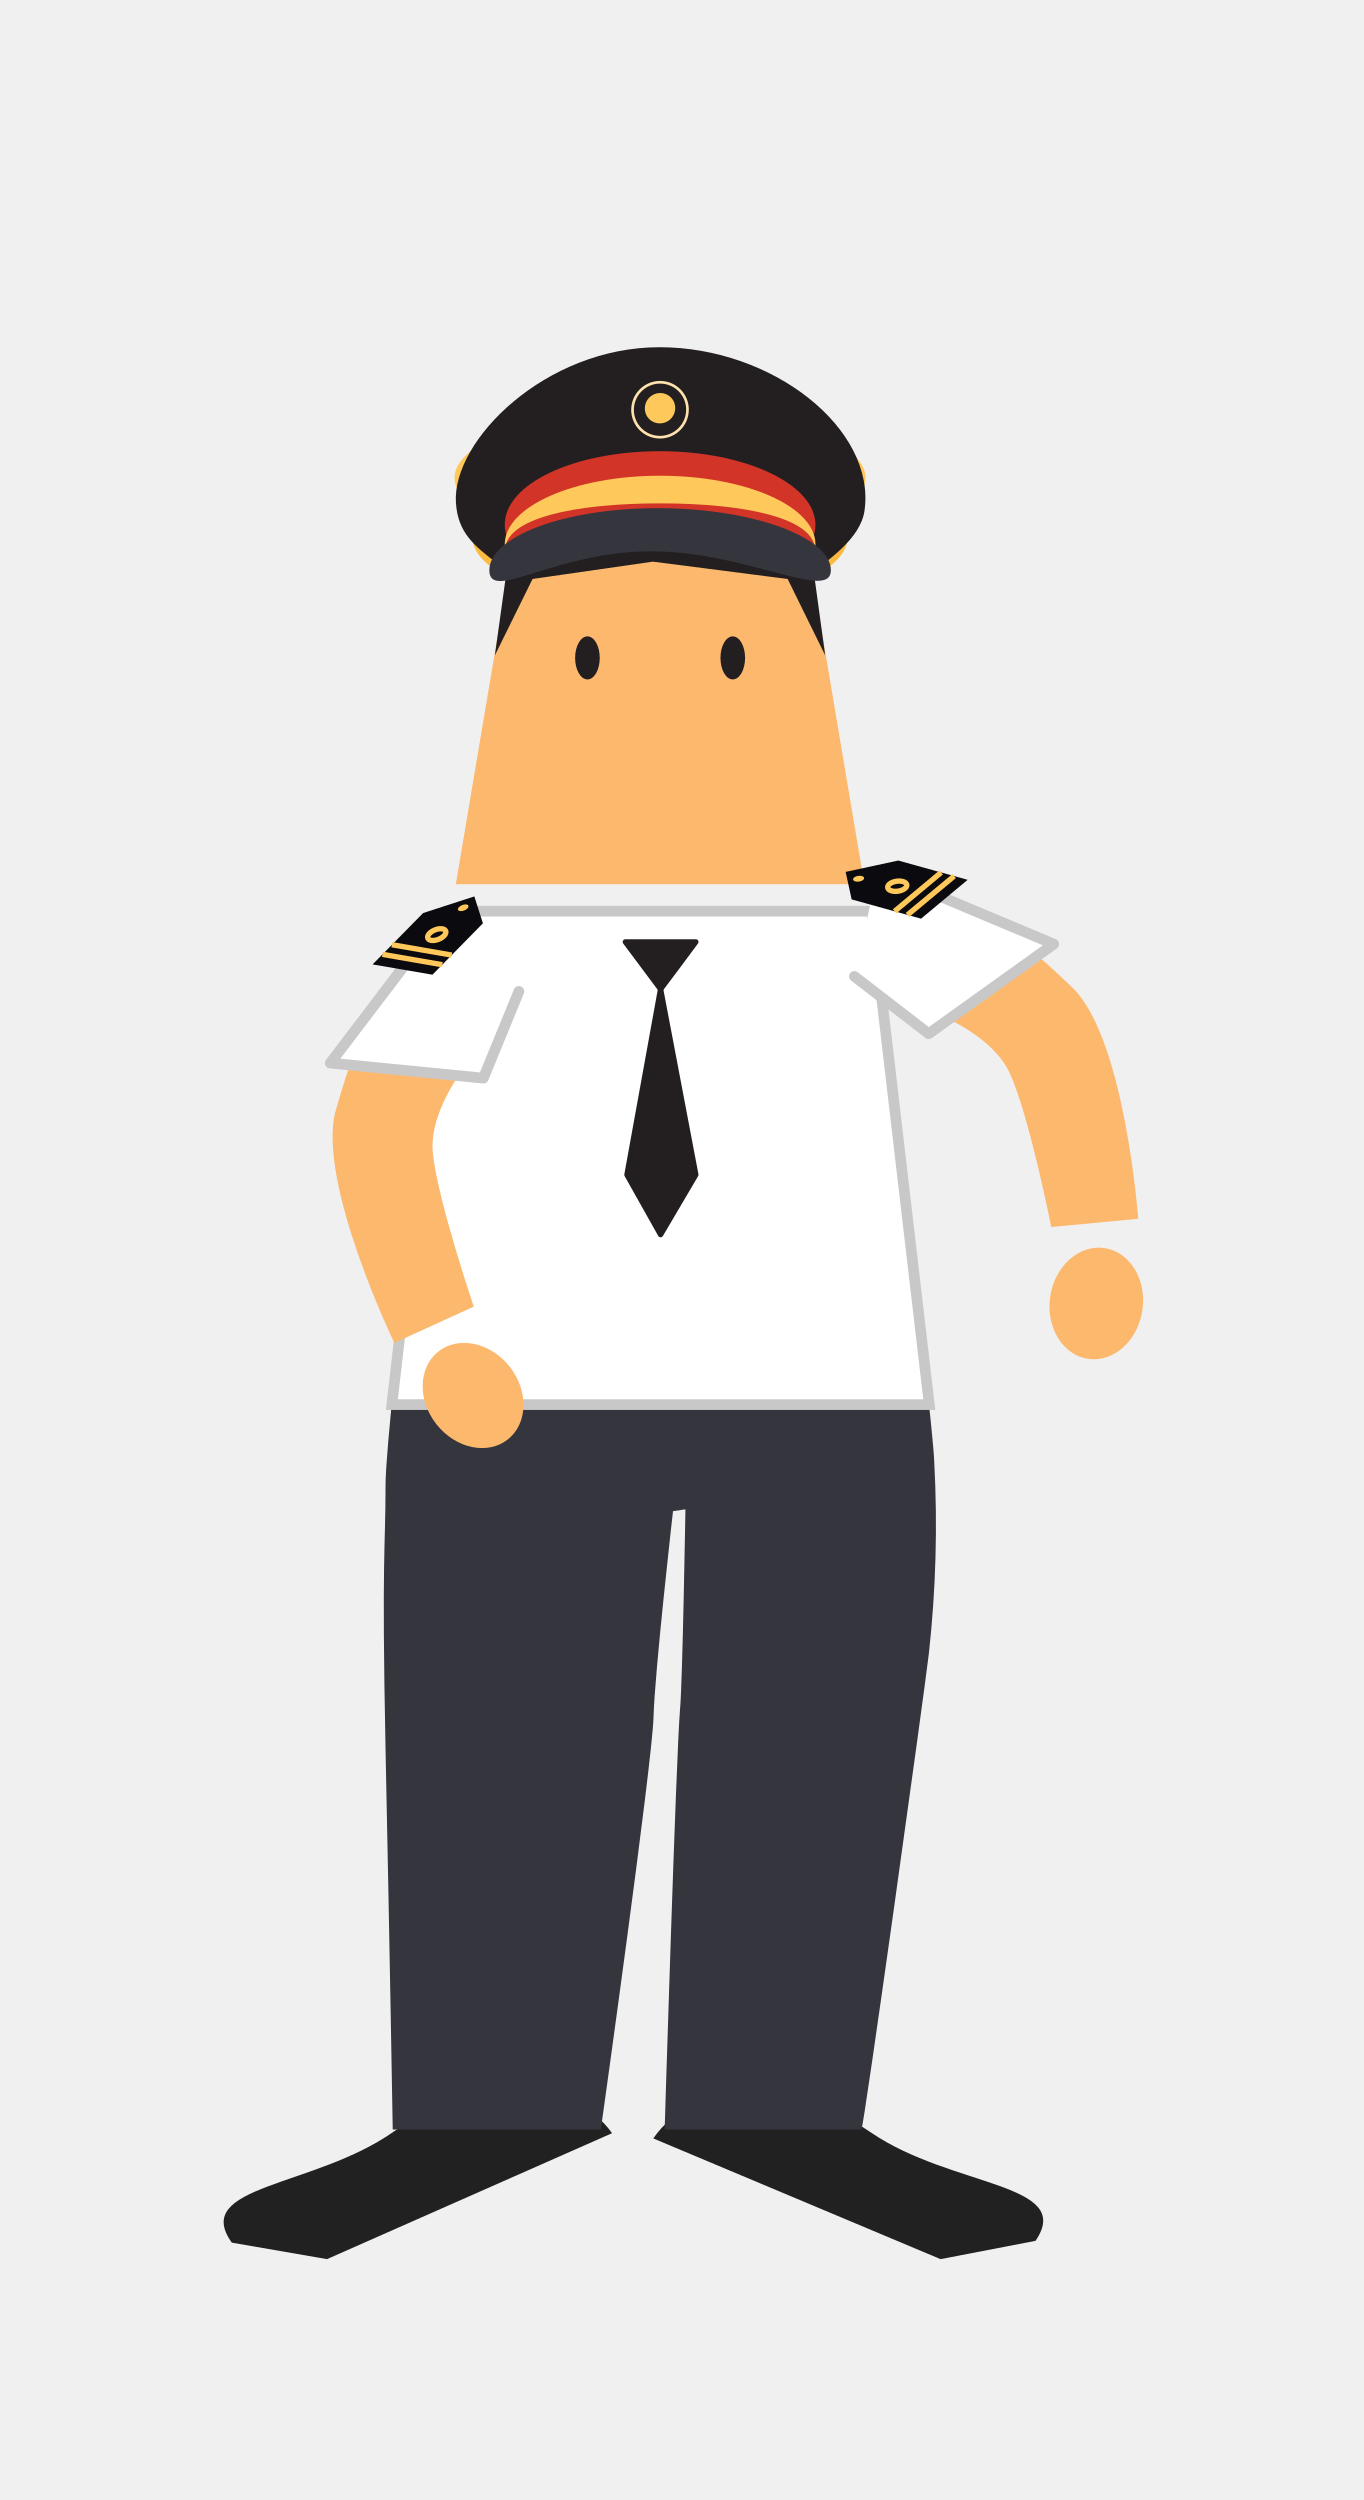
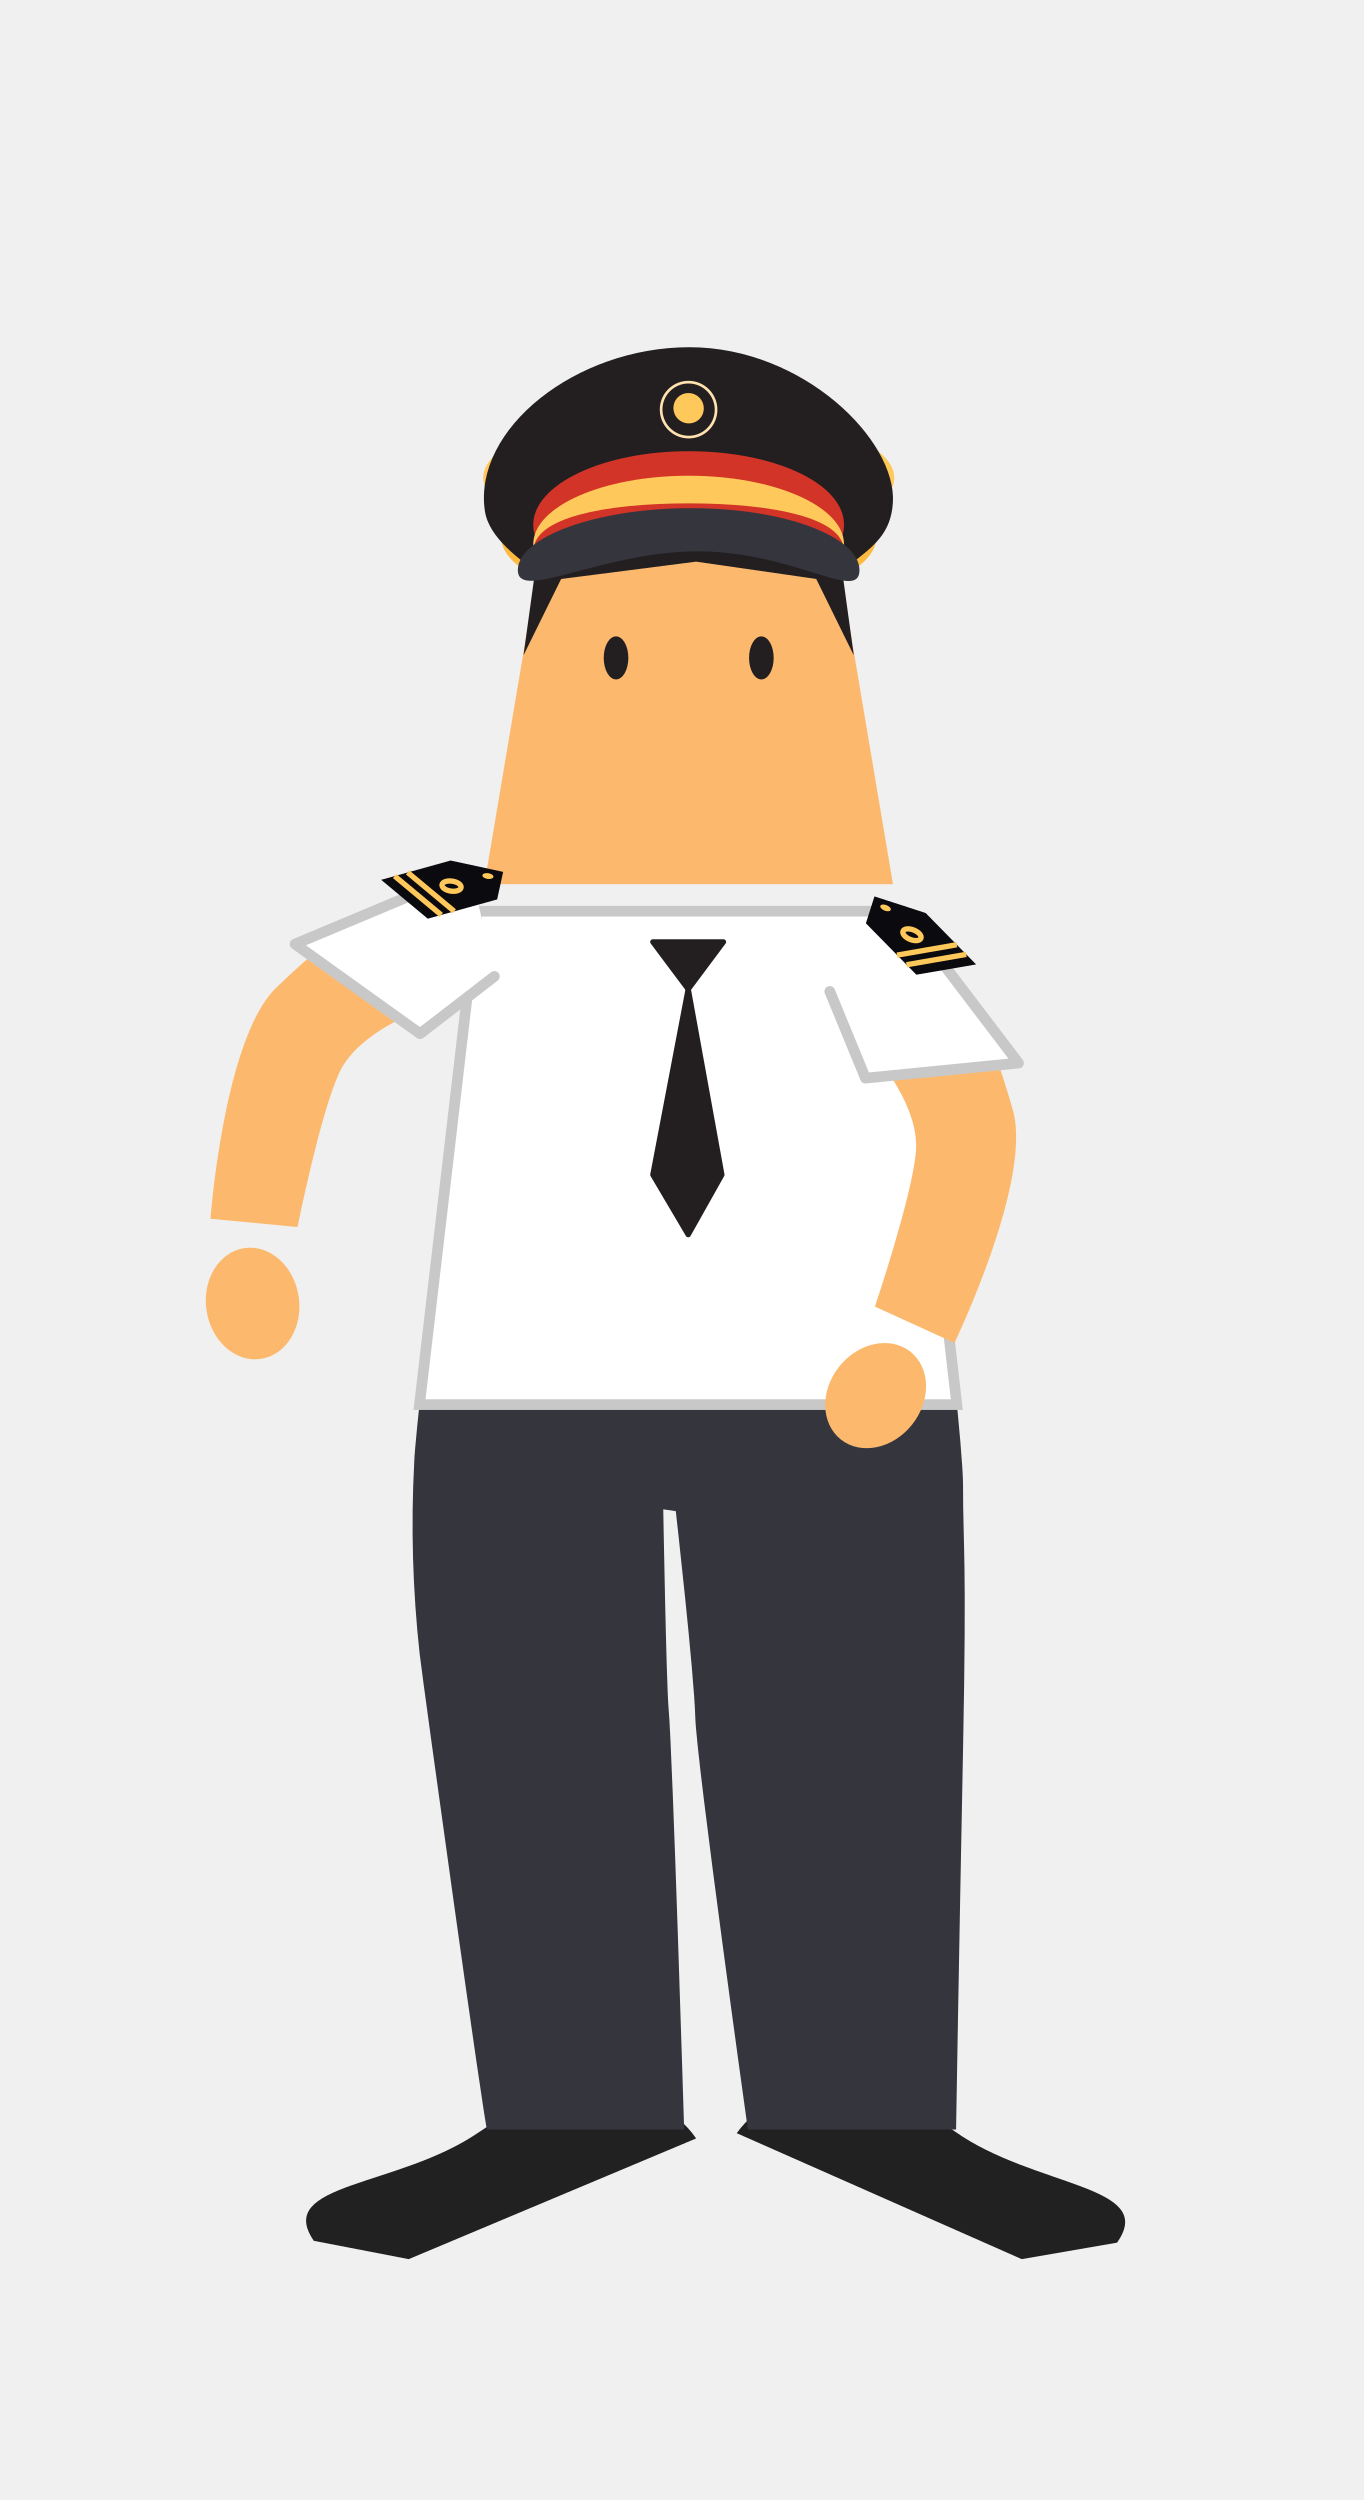
<svg xmlns="http://www.w3.org/2000/svg" viewBox="0 0 127.33 233.43">
  <defs>
    <style>.cls-1{fill:#f07422;}.cls-2{fill:#fdba40;}.cls-3{fill:#ffc859;}.cls-4{fill:#212121;}.cls-5{fill:#34353d;}.cls-11,.cls-13,.cls-6{fill:#231f20;}.cls-7{fill:#d23427;}.cls-8{fill:#ffc85a;}.cls-9{fill:#fcb96e;}.cls-10,.cls-16{fill:none;}.cls-10{stroke:#ffe2ae;stroke-width:0.25px;}.cls-10,.cls-11,.cls-12,.cls-16{stroke-miterlimit:10;}.cls-11,.cls-13{stroke:#231f20;}.cls-11,.cls-13,.cls-16{stroke-width:0.5px;}.cls-12,.cls-14{fill:#fff;stroke:#c8c8c8;}.cls-13,.cls-14{stroke-linejoin:round;}.cls-14{stroke-linecap:round;}.cls-15{fill:#0b0a0f;}.cls-16{stroke:#ffc85a;}</style>
  </defs>
  <g id="Layer_2" data-name="Layer 2">
-     <ellipse class="cls-1" cx="61.63" cy="55.33" rx="13.75" ry="4.32" />
-     <ellipse class="cls-2" cx="61.63" cy="50.15" rx="17.52" ry="6.4" />
-     <ellipse class="cls-3" cx="61.63" cy="44.62" rx="19.19" ry="6.4" />
-     <path class="cls-4" d="M57.15,199.18c-3.82-5.37-12.92-5.45-20.34-.18s-19,5-15.17,10.4l8.89,1.54Z" />
-     <path class="cls-4" d="M61,199.67c3.71-5.44,12.82-5.69,20.33-.55s19.07,4.68,15.36,10.11l-8.87,1.71Z" />
-     <path class="cls-5" d="M62.84,141.1s-1.71,15-1.82,19.24-4.92,38.5-4.92,38.5H36.67S36.39,182,36,163.39c-.37-18.3,0-18.69,0-24.76s5.86-53.55,5.86-53.55h39.5s5.77,47.44,5.87,51.39a109.16,109.16,0,0,1-.5,17.92c-.37,3.25-6.15,44.84-6.3,44.45H62.06s1.07-35.05,1.44-39.28c.23-2.5.5-18.63.5-18.63Z" />
-     <path class="cls-6" d="M46.48,52.65c-2.2-1.69-3.73-2.88-3.91-5.71-.37-5.83,8.38-14.52,19-14.52s20.24,7.65,19.15,15.27c-.38,2.62-3.38,4.55-5,5.92L61.63,43Z" />
-     <path class="cls-7" d="M76.14,49c0,3.8-6.49,5.85-14.51,5.85s-14.5-2-14.5-5.85,6.49-6.87,14.5-6.87S76.14,45.23,76.14,49Z" />
-     <path class="cls-8" d="M76.14,50.83c0,3.54-6.49,5.38-14.51,5.38s-14.5-1.84-14.5-5.38,6.49-6.41,14.5-6.41S76.14,47.29,76.14,50.83Z" />
-     <path class="cls-7" d="M76.1,51.36c0,3-6.48,5.38-14.47,5.38s-14.46-2.41-14.46-5.38S53.64,47,61.63,47,76.1,48.39,76.1,51.36Z" />
-     <polygon class="cls-9" points="80.71 82.56 42.56 82.56 47.82 51.35 75.45 51.35 80.71 82.56" />
-     <ellipse class="cls-8" cx="61.63" cy="38.11" rx="1.43" ry="1.41" transform="translate(-8.87 54.87) rotate(-45.1)" />
-     <ellipse class="cls-10" cx="61.63" cy="38.25" rx="2.57" ry="2.56" transform="translate(-8.78 55.7) rotate(-45.74)" />
-     <polygon class="cls-11" points="47.85 51.19 46.67 59.69 49.56 53.83 60.95 52.19 73.71 53.83 76.59 59.69 75.45 51.35 47.85 51.19" />
-     <ellipse class="cls-6" cx="54.85" cy="61.43" rx="1.15" ry="2.01" />
-     <ellipse class="cls-6" cx="68.42" cy="61.43" rx="1.15" ry="2.01" />
-     <path class="cls-5" d="M77.58,53.24c0,3-7.88-1.76-16.81-1.76s-15.08,4.81-15.08,1.76,6.79-5.79,15.72-5.79S77.58,50.19,77.58,53.24Z" />
-     <polygon class="cls-12" points="41.88 85.08 81.38 85.08 86.77 131.15 36.59 131.15 41.88 85.08" />
-     <polygon class="cls-13" points="61.68 92.36 60.04 90.16 58.39 87.95 61.68 87.95 64.97 87.95 63.33 90.16 61.68 92.36" />
-     <polygon class="cls-13" points="61.68 92.36 58.54 109.69 61.68 115.28 64.97 109.69 61.68 92.36" />
-     <path class="cls-9" d="M34.85,96.08l9.26,2.62s-4.06,4.62-3.7,8.85S44.24,122,44.24,122l-7.42,3.39s-7.2-14.9-5.51-21.58C34.18,93.77,34.85,96.08,34.85,96.08Z" />
-     <ellipse class="cls-9" cx="44.17" cy="130.3" rx="4.35" ry="5.23" transform="translate(-71.34 55.56) rotate(-38.37)" />
-     <polyline class="cls-14" points="41.62 85.08 30.84 99.26 45.13 100.67 48.45 92.57" />
-     <polygon class="cls-15" points="45.09 86.21 40.38 91.01 34.79 90.05 39.51 85.25 44.29 83.7 45.09 86.21" />
-     <line class="cls-16" x1="41.3" y1="90.08" x2="35.71" y2="89.11" />
-     <line class="cls-16" x1="42.18" y1="89.18" x2="36.59" y2="88.21" />
-     <ellipse class="cls-8" cx="43.25" cy="84.76" rx="0.52" ry="0.27" transform="translate(-28.37 22.11) rotate(-21.79)" />
-     <ellipse class="cls-16" cx="40.78" cy="87.27" rx="0.9" ry="0.47" transform="translate(-29.48 21.37) rotate(-21.79)" />
-     <path class="cls-9" d="M93.32,87.41,86.61,94.3s5.82,2,7.63,5.82,3.92,14.45,3.92,14.45l8.12-.77s-1.21-16.51-6-21.44C92.75,85.07,93.32,87.41,93.32,87.41Z" />
-     <ellipse class="cls-9" cx="102.36" cy="121.71" rx="5.23" ry="4.35" transform="translate(-32.95 205.26) rotate(-81.63)" />
-     <polyline class="cls-14" points="81.96 81.26 98.39 88.15 86.71 96.52 79.78 91.17" />
-     <polygon class="cls-15" points="79.52 83.98 86 85.78 90.35 82.15 83.87 80.35 78.96 81.41 79.52 83.98" />
-     <line class="cls-16" x1="84.73" y1="85.43" x2="89.09" y2="81.8" />
-     <line class="cls-16" x1="83.53" y1="85.09" x2="87.88" y2="81.46" />
-     <ellipse class="cls-8" cx="80.38" cy="81.8" rx="0.52" ry="0.27" transform="matrix(0.99, -0.14, 0.14, 0.99, -10.86, 12.32)" />
-     <ellipse class="cls-16" cx="83.78" cy="82.75" rx="0.9" ry="0.47" transform="translate(-10.96 12.81) rotate(-8.21)" />
+     <ellipse class="cls-1" cx="64.31" cy="55.33" rx="13.75" ry="4.32" />
+     <ellipse class="cls-2" cx="64.31" cy="50.15" rx="17.52" ry="6.4" />
+     <ellipse class="cls-3" cx="64.31" cy="44.62" rx="19.19" ry="6.4" />
+     <path class="cls-4" d="M68.79,199.18c3.81-5.37,12.92-5.45,20.34-.18s19,5,15.17,10.4l-8.9,1.54Z" />
+     <path class="cls-4" d="M65,199.67c-3.72-5.44-12.82-5.69-20.33-.55S25.58,203.8,29.3,209.23l8.86,1.71Z" />
+     <path class="cls-5" d="M63.1,141.1s1.7,15,1.82,19.24,4.91,38.5,4.91,38.5H89.27s.28-16.84.65-35.45c.36-18.3,0-18.69,0-24.76s-5.86-53.55-5.86-53.55H44.55s-5.77,47.44-5.87,51.39a110.28,110.28,0,0,0,.5,17.92c.38,3.25,6.16,44.84,6.3,44.45h18.4s-1.07-35.05-1.45-39.28c-.22-2.5-.5-18.63-.5-18.63Z" />
+     <path class="cls-6" d="M79.45,52.65c2.2-1.69,3.74-2.88,3.92-5.71.37-5.83-8.38-14.52-19-14.52S44.17,40.07,45.27,47.69c.38,2.62,3.37,4.55,5,5.92L64.3,43Z" />
+     <path class="cls-7" d="M49.79,49c0,3.8,6.5,5.85,14.51,5.85s14.51-2,14.51-5.85-6.49-6.87-14.51-6.87S49.79,45.23,49.79,49Z" />
+     <path class="cls-8" d="M49.79,50.83c0,3.54,6.5,5.38,14.51,5.38s14.51-1.84,14.51-5.38-6.49-6.41-14.51-6.41S49.79,47.29,49.79,50.83Z" />
+     <path class="cls-7" d="M49.84,51.36c0,3,6.47,5.38,14.46,5.38s14.47-2.41,14.47-5.38S72.29,47,64.3,47,49.84,48.39,49.84,51.36Z" />
+     <polygon class="cls-9" points="45.23 82.56 83.38 82.56 78.12 51.35 50.49 51.35 45.23 82.56" />
+     <ellipse class="cls-8" cx="64.3" cy="38.11" rx="1.41" ry="1.43" transform="translate(-8.15 56.51) rotate(-44.9)" />
+     <ellipse class="cls-10" cx="64.3" cy="38.25" rx="2.56" ry="2.57" transform="translate(-8.45 55.73) rotate(-44.26)" />
+     <polygon class="cls-11" points="78.09 51.19 79.26 59.69 76.38 53.83 64.99 52.19 52.23 53.83 49.34 59.69 50.49 51.35 78.09 51.19" />
+     <ellipse class="cls-6" cx="71.09" cy="61.43" rx="1.15" ry="2.01" />
+     <ellipse class="cls-6" cx="57.52" cy="61.43" rx="1.15" ry="2.01" />
+     <path class="cls-5" d="M48.35,53.24c0,3,7.88-1.76,16.81-1.76s15.09,4.81,15.09,1.76-6.79-5.79-15.73-5.79S48.35,50.19,48.35,53.24Z" />
+     <polygon class="cls-12" points="84.06 85.08 44.55 85.08 39.17 131.15 89.34 131.15 84.06 85.08" />
+     <polygon class="cls-13" points="64.26 92.36 65.9 90.16 67.55 87.95 64.26 87.95 60.96 87.95 62.61 90.16 64.26 92.36" />
+     <polygon class="cls-13" points="64.26 92.36 67.4 109.69 64.26 115.28 60.96 109.69 64.26 92.36" />
+     <path class="cls-9" d="M91.09,96.08,81.83,98.7s4.06,4.62,3.69,8.85S81.69,122,81.69,122l7.43,3.39s7.2-14.9,5.5-21.58C91.76,93.77,91.09,96.08,91.09,96.08Z" />
+     <ellipse class="cls-9" cx="81.76" cy="130.3" rx="5.23" ry="4.35" transform="translate(-71.15 113.53) rotate(-51.63)" />
+     <polyline class="cls-14" points="84.32 85.08 95.1 99.26 80.81 100.67 77.48 92.57" />
+     <polygon class="cls-15" points="80.85 86.21 85.56 91.01 91.14 90.05 86.43 85.25 81.65 83.7 80.85 86.21" />
+     <line class="cls-16" x1="84.64" y1="90.08" x2="90.22" y2="89.11" />
+     <line class="cls-16" x1="83.76" y1="89.18" x2="89.34" y2="88.21" />
+     <ellipse class="cls-8" cx="82.68" cy="84.76" rx="0.27" ry="0.52" transform="translate(-26.71 130.08) rotate(-68.21)" />
+     <ellipse class="cls-16" cx="85.15" cy="87.27" rx="0.47" ry="0.9" transform="translate(-27.49 133.95) rotate(-68.21)" />
+     <path class="cls-9" d="M32.61,87.41l6.72,6.89s-5.83,2-7.63,5.82-3.92,14.45-3.92,14.45l-8.13-.77s1.22-16.51,6-21.44C33.19,85.07,32.61,87.41,32.61,87.41Z" />
+     <ellipse class="cls-9" cx="23.58" cy="121.71" rx="4.35" ry="5.23" transform="translate(-17.46 4.73) rotate(-8.37)" />
+     <polyline class="cls-14" points="43.98 81.26 27.55 88.15 39.22 96.52 46.16 91.17" />
+     <polygon class="cls-15" points="46.42 83.98 39.94 85.78 35.59 82.15 42.07 80.35 46.98 81.41 46.42 83.98" />
+     <line class="cls-16" x1="41.2" y1="85.43" x2="36.85" y2="81.8" />
+     <line class="cls-16" x1="42.41" y1="85.09" x2="38.06" y2="81.46" />
+     <ellipse class="cls-8" cx="45.56" cy="81.8" rx="0.27" ry="0.52" transform="translate(-41.91 115.21) rotate(-81.79)" />
+     <ellipse class="cls-16" cx="42.16" cy="82.75" rx="0.47" ry="0.9" transform="translate(-45.76 112.65) rotate(-81.79)" />
  </g>
</svg>
